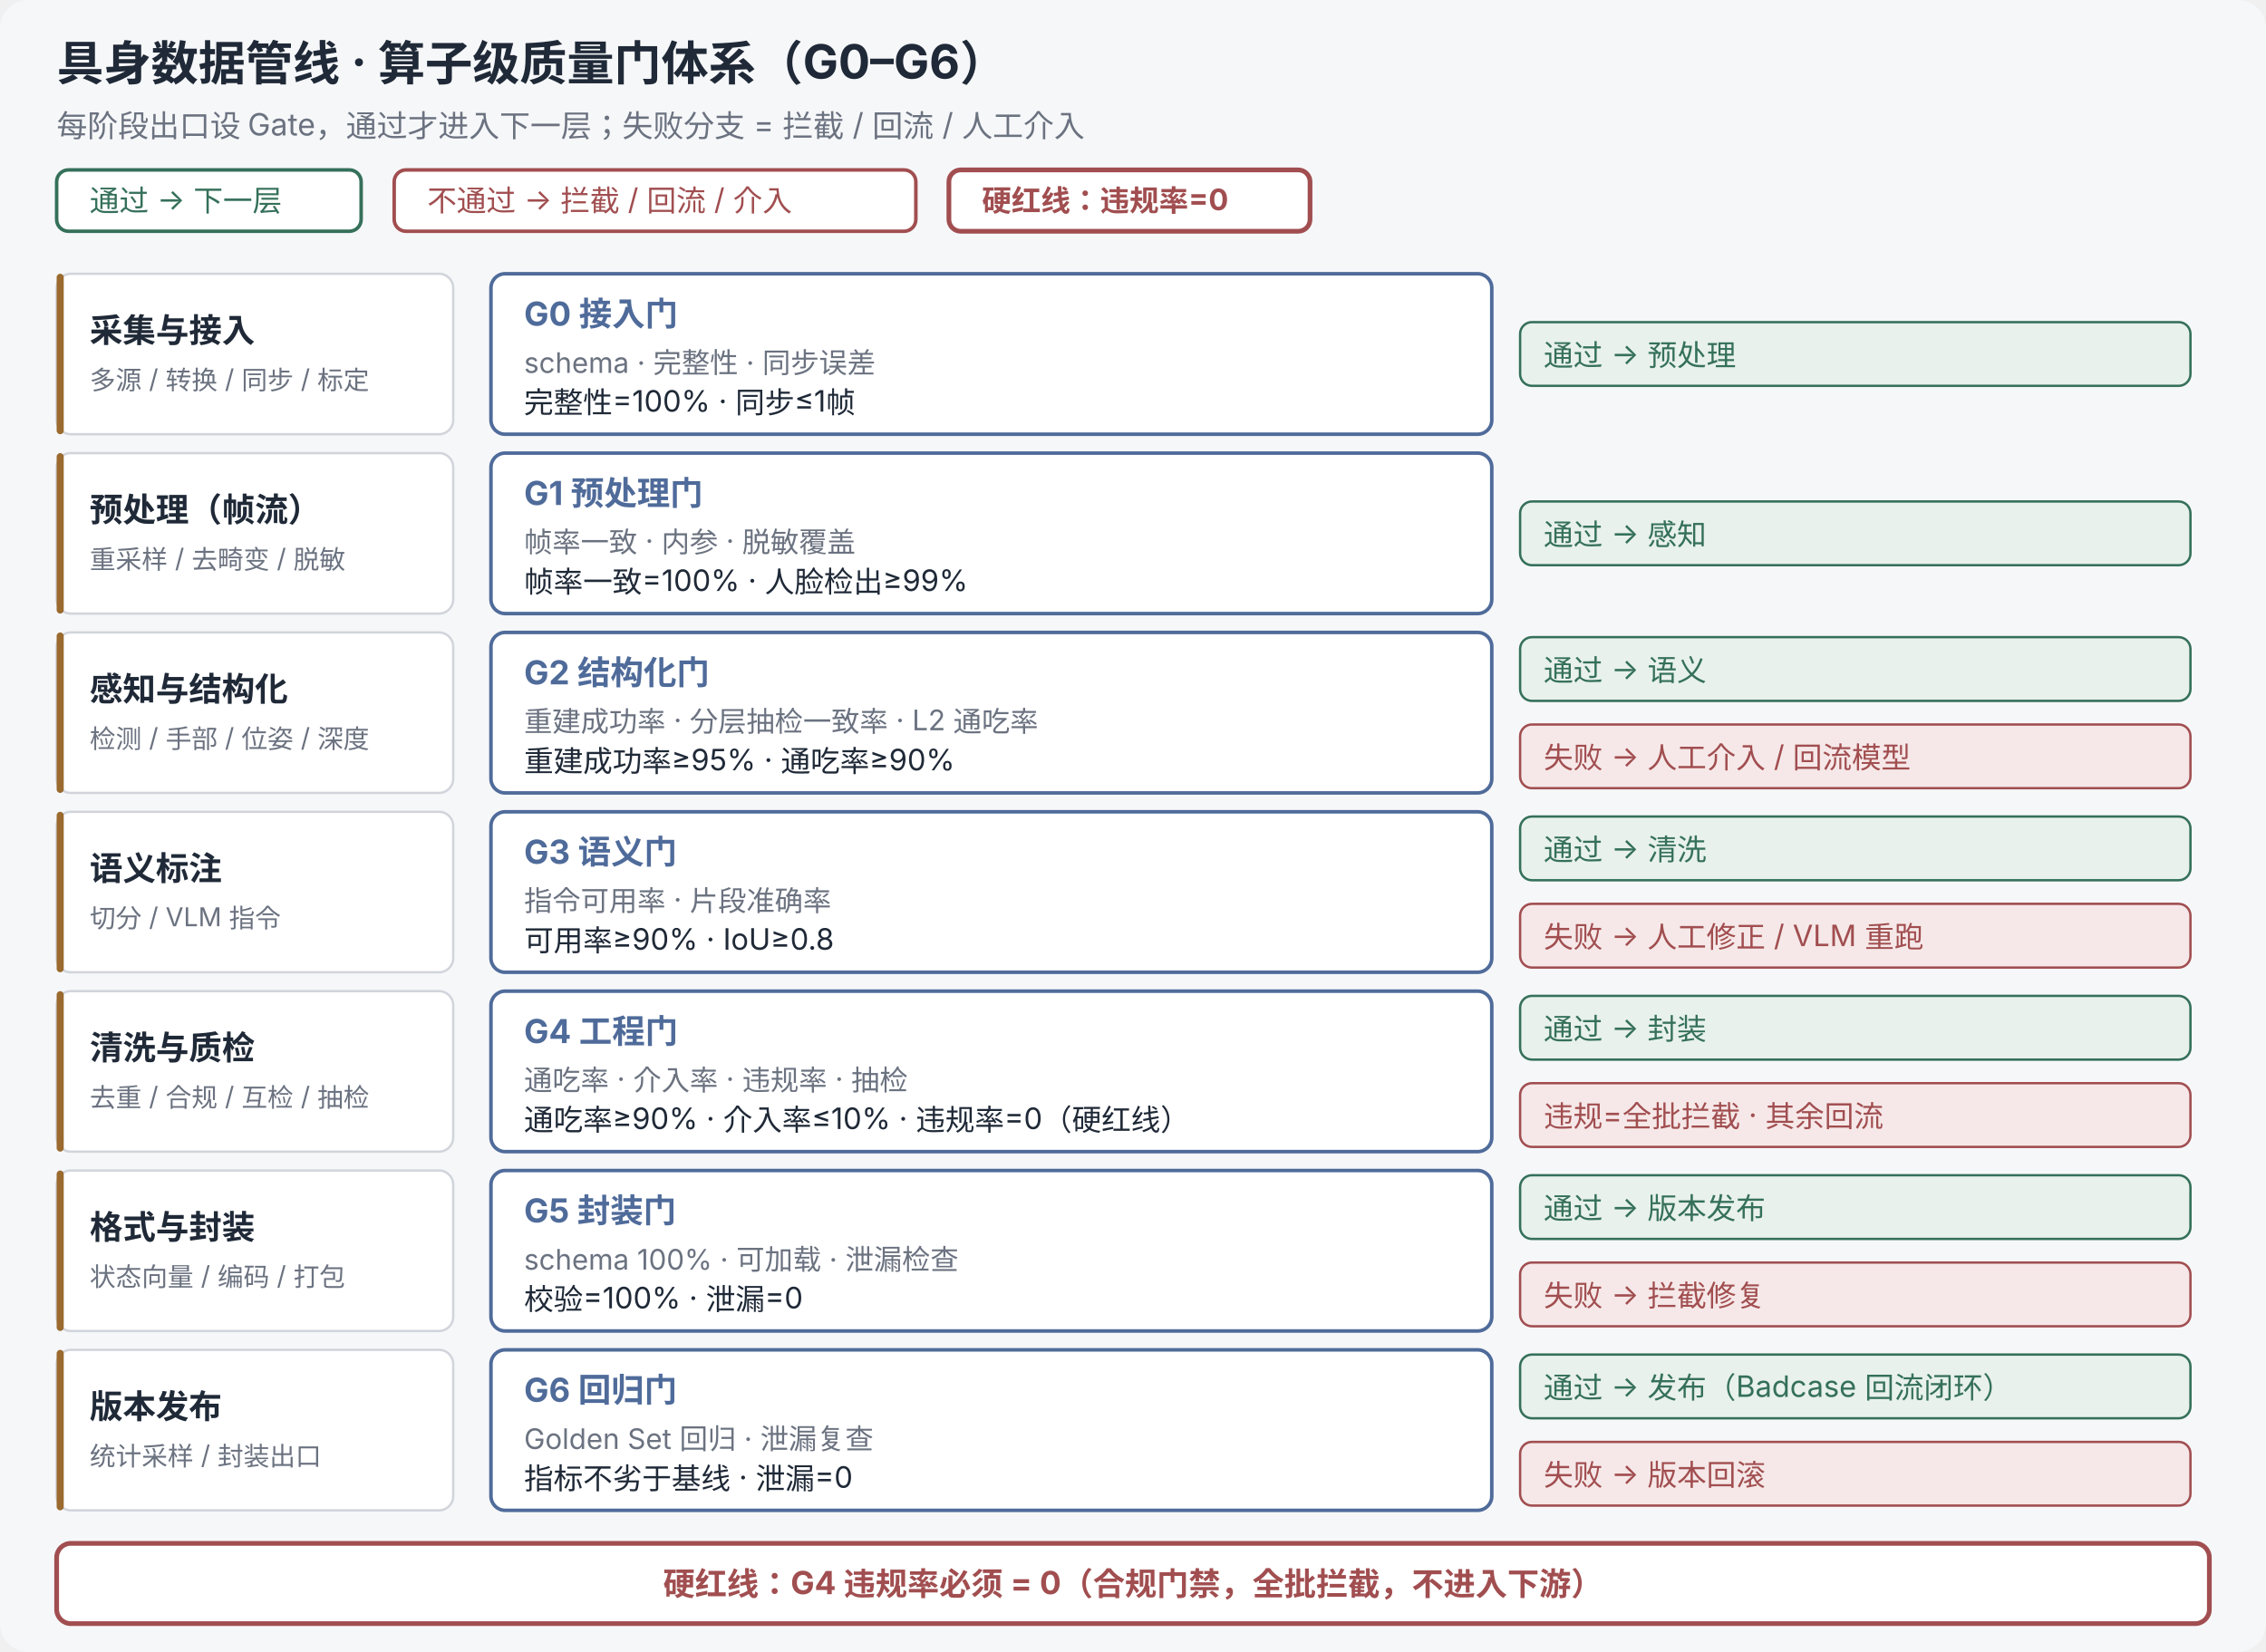
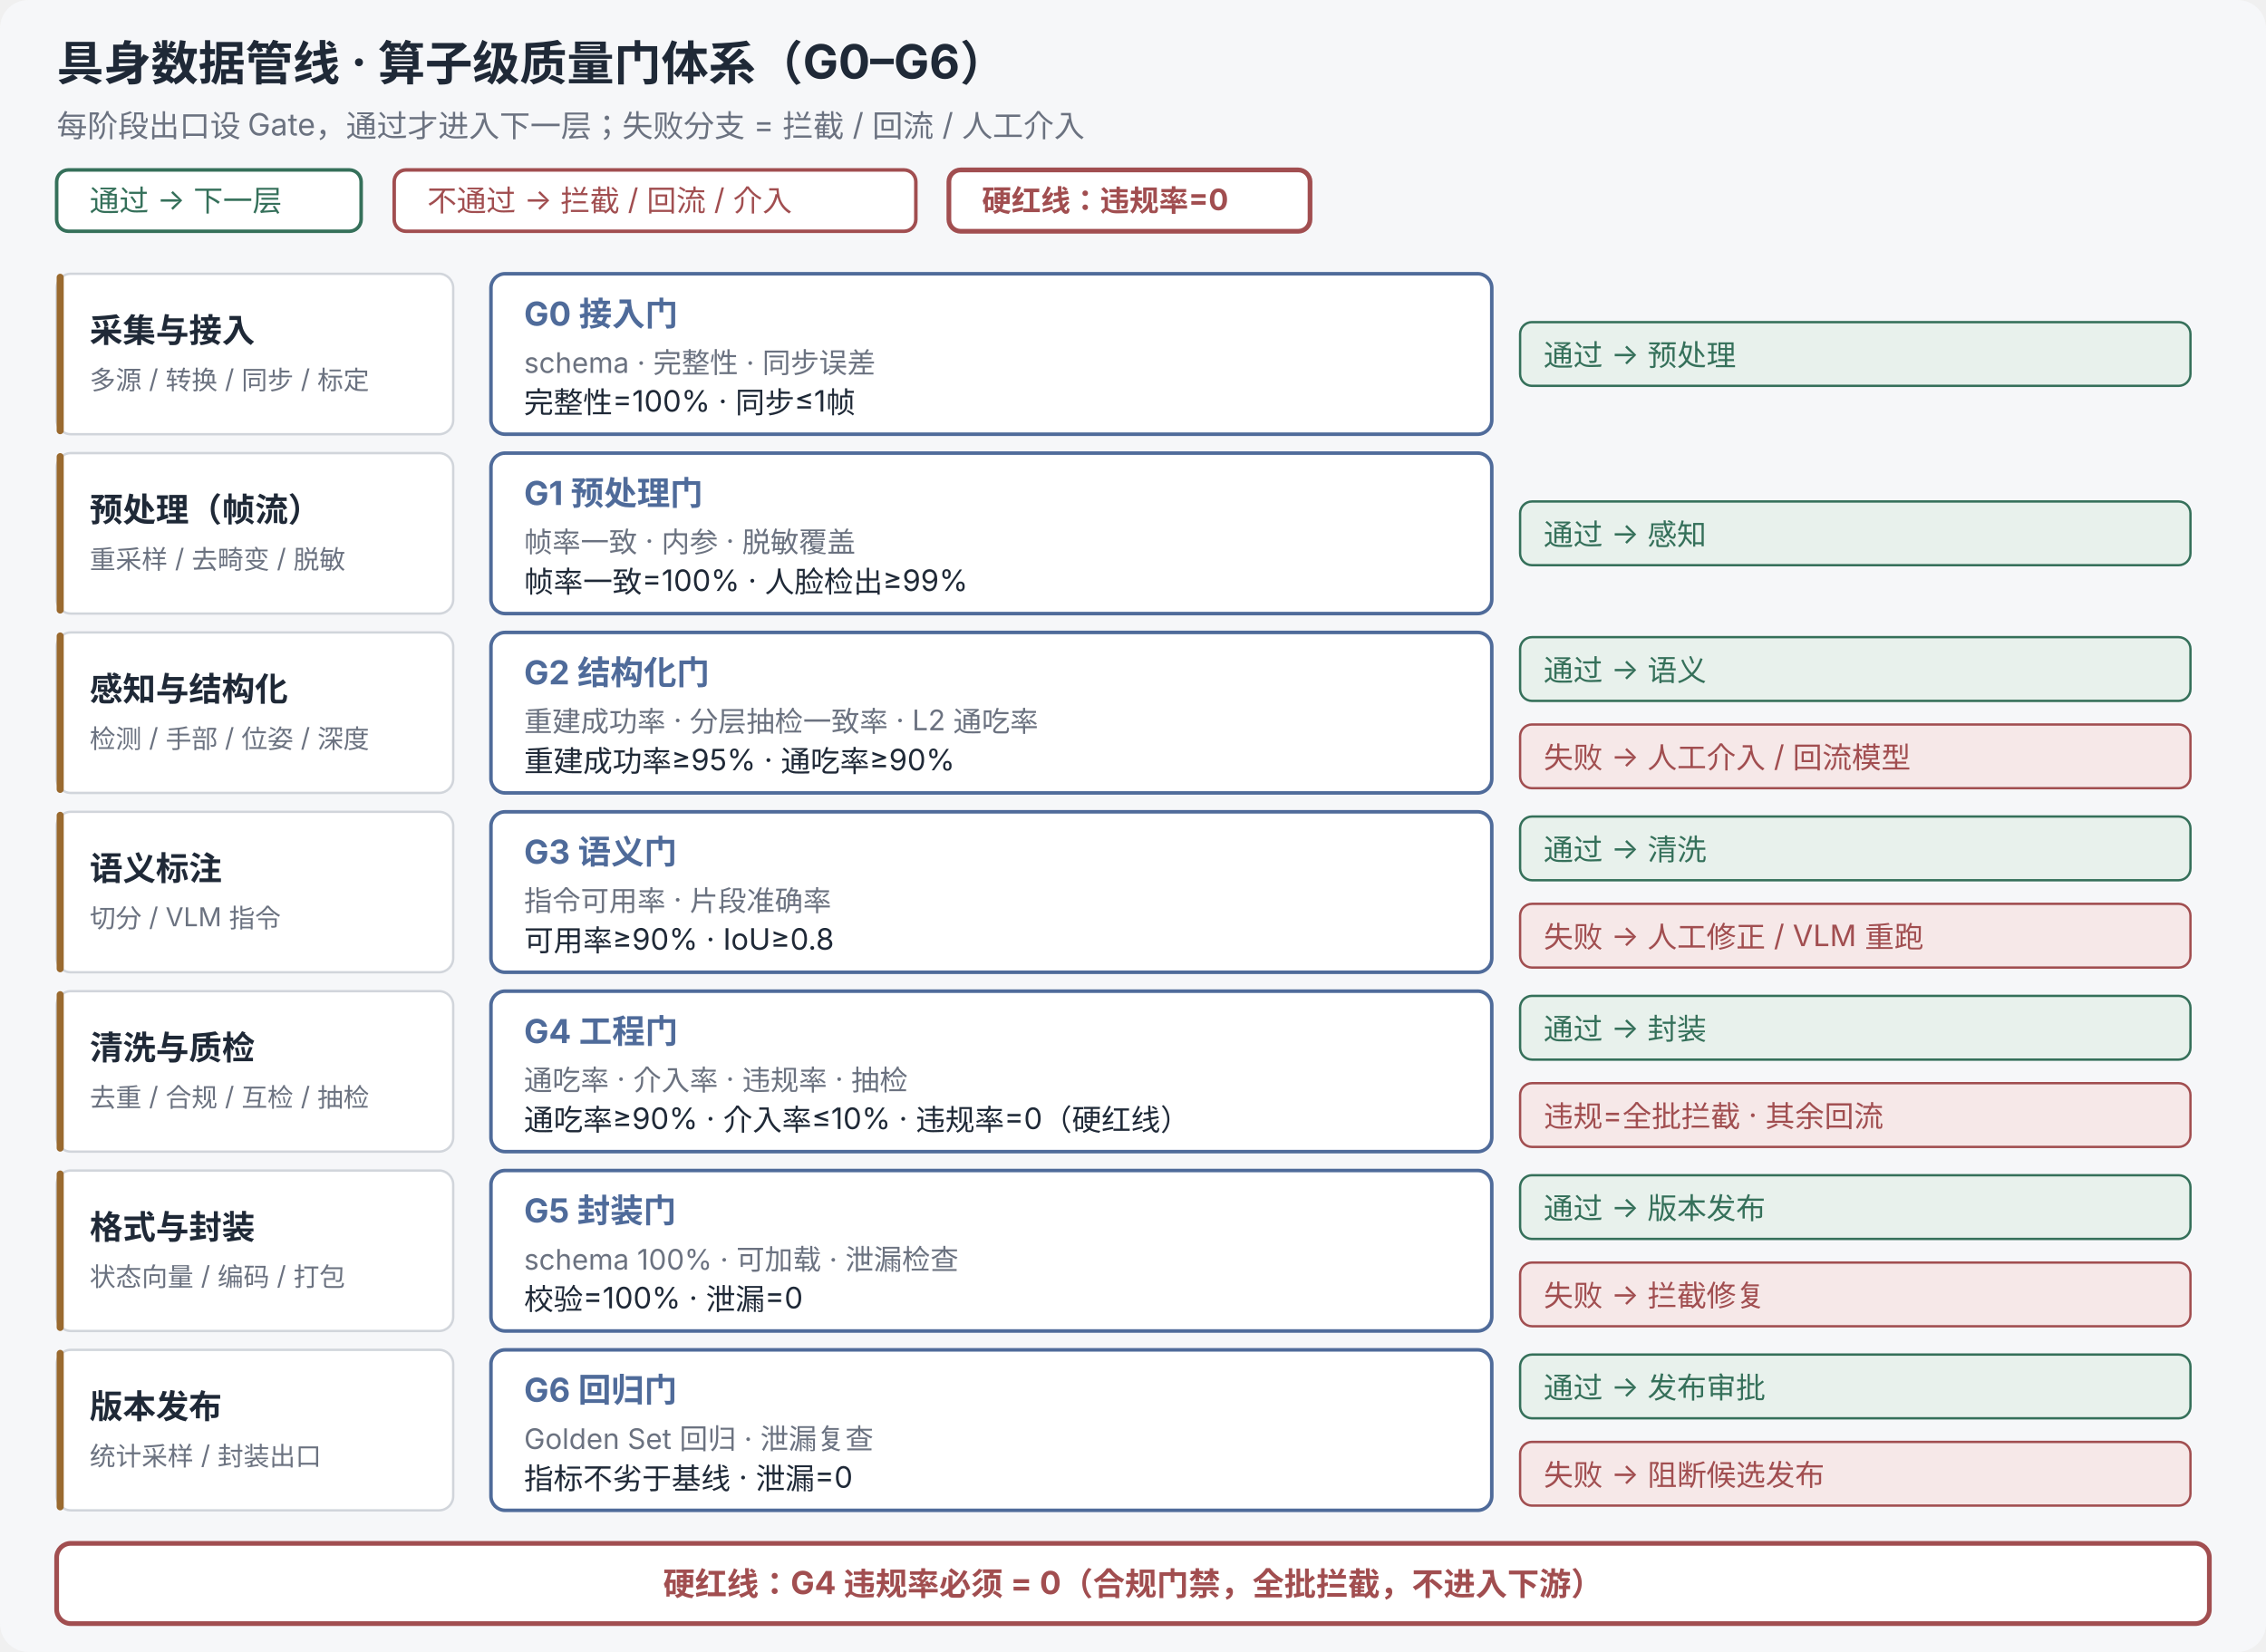
<svg xmlns="http://www.w3.org/2000/svg" width="960" height="700" viewBox="0 0 960 700" font-family="-apple-system,'PingFang SC',system-ui,sans-serif">
  <rect x="0" y="0" width="960" height="700" rx="12" fill="#f6f7f9" />
  <text x="24" y="34" font-size="20" fill="#1f2937" font-weight="700">具身数据管线 · 算子级质量门体系（G0–G6）</text>
  <text x="24" y="58" font-size="13" fill="#6b7280">每阶段出口设 Gate，通过才进入下一层；失败分支 = 拦截 / 回流 / 人工介入</text>
  <rect x="24" y="72" width="129" height="26" rx="5" fill="#ffffff" stroke="#35705A" stroke-width="1.5" />
  <text x="38" y="89.5" font-size="12.5" fill="#35705A" font-weight="400">通过 → 下一层</text>
  <rect x="167" y="72" width="221" height="26" rx="5" fill="#ffffff" stroke="#A14E50" stroke-width="1.5" />
  <text x="181" y="89.5" font-size="12.5" fill="#A14E50" font-weight="400">不通过 → 拦截 / 回流 / 介入</text>
  <rect x="402" y="72" width="153" height="26" rx="5" fill="#ffffff" stroke="#A14E50" stroke-width="2" />
  <text x="416" y="89.5" font-size="12.5" fill="#A14E50" font-weight="700">硬红线：违规率=0</text>
  <rect x="24" y="116" width="168" height="68" rx="6" fill="#ffffff" stroke="#d1d5db" />
  <rect x="24" y="116" width="3" height="68" rx="1.5" fill="#9A6A2F" />
  <text x="38" y="145" font-size="14" font-weight="700" fill="#1f2937">采集与接入</text>
  <text x="38" y="165" font-size="11" fill="#6b7280">多源 / 转换 / 同步 / 标定</text>
  <rect x="208" y="116" width="424" height="68" rx="6" fill="#ffffff" stroke="#4F6B9A" stroke-width="1.5" />
  <text x="222" y="138" font-size="14" font-weight="700" fill="#4F6B9A">G0 接入门</text>
  <text x="222" y="158" font-size="12" fill="#6b7280">schema · 完整性 · 同步误差</text>
  <text x="222" y="175" font-size="12.5" fill="#1f2937">完整性=100% · 同步≤1帧</text>
  <rect x="644" y="136.5" width="284" height="27" rx="5" fill="#e8f1ec" stroke="#35705A" />
  <text x="654" y="155.0" font-size="12.5" fill="#35705A">通过 → 预处理</text>
  <rect x="24" y="192" width="168" height="68" rx="6" fill="#ffffff" stroke="#d1d5db" />
  <rect x="24" y="192" width="3" height="68" rx="1.5" fill="#9A6A2F" />
  <text x="38" y="221" font-size="14" font-weight="700" fill="#1f2937">预处理（帧流）</text>
  <text x="38" y="241" font-size="11" fill="#6b7280">重采样 / 去畸变 / 脱敏</text>
  <rect x="208" y="192" width="424" height="68" rx="6" fill="#ffffff" stroke="#4F6B9A" stroke-width="1.5" />
  <text x="222" y="214" font-size="14" font-weight="700" fill="#4F6B9A">G1 预处理门</text>
  <text x="222" y="234" font-size="12" fill="#6b7280">帧率一致 · 内参 · 脱敏覆盖</text>
  <text x="222" y="251" font-size="12.5" fill="#1f2937">帧率一致=100% · 人脸检出≥99%</text>
  <rect x="644" y="212.5" width="284" height="27" rx="5" fill="#e8f1ec" stroke="#35705A" />
  <text x="654" y="231.0" font-size="12.5" fill="#35705A">通过 → 感知</text>
  <rect x="24" y="268" width="168" height="68" rx="6" fill="#ffffff" stroke="#d1d5db" />
  <rect x="24" y="268" width="3" height="68" rx="1.5" fill="#9A6A2F" />
  <text x="38" y="297" font-size="14" font-weight="700" fill="#1f2937">感知与结构化</text>
  <text x="38" y="317" font-size="11" fill="#6b7280">检测 / 手部 / 位姿 / 深度</text>
  <rect x="208" y="268" width="424" height="68" rx="6" fill="#ffffff" stroke="#4F6B9A" stroke-width="1.5" />
  <text x="222" y="290" font-size="14" font-weight="700" fill="#4F6B9A">G2 结构化门</text>
  <text x="222" y="310" font-size="12" fill="#6b7280">重建成功率 · 分层抽检一致率 · L2 通吃率</text>
  <text x="222" y="327" font-size="12.5" fill="#1f2937">重建成功率≥95% · 通吃率≥90%</text>
  <rect x="644" y="270" width="284" height="27" rx="5" fill="#e8f1ec" stroke="#35705A" />
  <text x="654" y="288.5" font-size="12.5" fill="#35705A">通过 → 语义</text>
  <rect x="644" y="307" width="284" height="27" rx="5" fill="#f6e8e8" stroke="#A14E50" />
  <text x="654" y="325.5" font-size="12.5" fill="#A14E50">失败 → 人工介入 / 回流模型</text>
  <rect x="24" y="344" width="168" height="68" rx="6" fill="#ffffff" stroke="#d1d5db" />
  <rect x="24" y="344" width="3" height="68" rx="1.5" fill="#9A6A2F" />
  <text x="38" y="373" font-size="14" font-weight="700" fill="#1f2937">语义标注</text>
  <text x="38" y="393" font-size="11" fill="#6b7280">切分 / VLM 指令</text>
  <rect x="208" y="344" width="424" height="68" rx="6" fill="#ffffff" stroke="#4F6B9A" stroke-width="1.5" />
  <text x="222" y="366" font-size="14" font-weight="700" fill="#4F6B9A">G3 语义门</text>
  <text x="222" y="386" font-size="12" fill="#6b7280">指令可用率 · 片段准确率</text>
  <text x="222" y="403" font-size="12.5" fill="#1f2937">可用率≥90% · IoU≥0.8</text>
  <rect x="644" y="346" width="284" height="27" rx="5" fill="#e8f1ec" stroke="#35705A" />
  <text x="654" y="364.5" font-size="12.5" fill="#35705A">通过 → 清洗</text>
  <rect x="644" y="383" width="284" height="27" rx="5" fill="#f6e8e8" stroke="#A14E50" />
  <text x="654" y="401.5" font-size="12.5" fill="#A14E50">失败 → 人工修正 / VLM 重跑</text>
  <rect x="24" y="420" width="168" height="68" rx="6" fill="#ffffff" stroke="#d1d5db" />
  <rect x="24" y="420" width="3" height="68" rx="1.5" fill="#9A6A2F" />
  <text x="38" y="449" font-size="14" font-weight="700" fill="#1f2937">清洗与质检</text>
  <text x="38" y="469" font-size="11" fill="#6b7280">去重 / 合规 / 互检 / 抽检</text>
  <rect x="208" y="420" width="424" height="68" rx="6" fill="#ffffff" stroke="#4F6B9A" stroke-width="1.5" />
  <text x="222" y="442" font-size="14" font-weight="700" fill="#4F6B9A">G4 工程门</text>
  <text x="222" y="462" font-size="12" fill="#6b7280">通吃率 · 介入率 · 违规率 · 抽检</text>
  <text x="222" y="479" font-size="12.5" fill="#1f2937">通吃率≥90% · 介入率≤10% · 违规率=0（硬红线）</text>
  <rect x="644" y="422" width="284" height="27" rx="5" fill="#e8f1ec" stroke="#35705A" />
  <text x="654" y="440.5" font-size="12.5" fill="#35705A">通过 → 封装</text>
  <rect x="644" y="459" width="284" height="27" rx="5" fill="#f6e8e8" stroke="#A14E50" />
  <text x="654" y="477.5" font-size="12.5" fill="#A14E50">违规=全批拦截 · 其余回流</text>
  <rect x="24" y="496" width="168" height="68" rx="6" fill="#ffffff" stroke="#d1d5db" />
  <rect x="24" y="496" width="3" height="68" rx="1.5" fill="#9A6A2F" />
  <text x="38" y="525" font-size="14" font-weight="700" fill="#1f2937">格式与封装</text>
  <text x="38" y="545" font-size="11" fill="#6b7280">状态向量 / 编码 / 打包</text>
  <rect x="208" y="496" width="424" height="68" rx="6" fill="#ffffff" stroke="#4F6B9A" stroke-width="1.5" />
  <text x="222" y="518" font-size="14" font-weight="700" fill="#4F6B9A">G5 封装门</text>
  <text x="222" y="538" font-size="12" fill="#6b7280">schema 100% · 可加载 · 泄漏检查</text>
  <text x="222" y="555" font-size="12.5" fill="#1f2937">校验=100% · 泄漏=0</text>
  <rect x="644" y="498" width="284" height="27" rx="5" fill="#e8f1ec" stroke="#35705A" />
  <text x="654" y="516.5" font-size="12.5" fill="#35705A">通过 → 版本发布</text>
  <rect x="644" y="535" width="284" height="27" rx="5" fill="#f6e8e8" stroke="#A14E50" />
  <text x="654" y="553.5" font-size="12.5" fill="#A14E50">失败 → 拦截修复</text>
  <rect x="24" y="572" width="168" height="68" rx="6" fill="#ffffff" stroke="#d1d5db" />
  <rect x="24" y="572" width="3" height="68" rx="1.5" fill="#9A6A2F" />
  <text x="38" y="601" font-size="14" font-weight="700" fill="#1f2937">版本发布</text>
  <text x="38" y="621" font-size="11" fill="#6b7280">统计采样 / 封装出口</text>
  <rect x="208" y="572" width="424" height="68" rx="6" fill="#ffffff" stroke="#4F6B9A" stroke-width="1.5" />
  <text x="222" y="594" font-size="14" font-weight="700" fill="#4F6B9A">G6 回归门</text>
  <text x="222" y="614" font-size="12" fill="#6b7280">Golden Set 回归 · 泄漏复查</text>
  <text x="222" y="631" font-size="12.5" fill="#1f2937">指标不劣于基线 · 泄漏=0</text>
  <rect x="644" y="574" width="284" height="27" rx="5" fill="#e8f1ec" stroke="#35705A" />
-   <text x="654" y="592.5" font-size="12.5" fill="#35705A">通过 → 发布（Badcase 回流闭环）</text>
+   <text x="654" y="592.5" font-size="12.5" fill="#35705A">通过 → 发布审批</text>
  <rect x="644" y="611" width="284" height="27" rx="5" fill="#f6e8e8" stroke="#A14E50" />
-   <text x="654" y="629.5" font-size="12.5" fill="#A14E50">失败 → 版本回滚</text>
+   <text x="654" y="629.5" font-size="12.5" fill="#A14E50">失败 → 阻断候选发布</text>
  <rect x="24" y="654" width="912" height="34" rx="6" fill="#ffffff" stroke="#A14E50" stroke-width="2" />
  <text x="480" y="676" text-anchor="middle" font-size="13.5" font-weight="700" fill="#A14E50">硬红线：G4 违规率必须 = 0（合规门禁，全批拦截，不进入下游）</text>
</svg>
